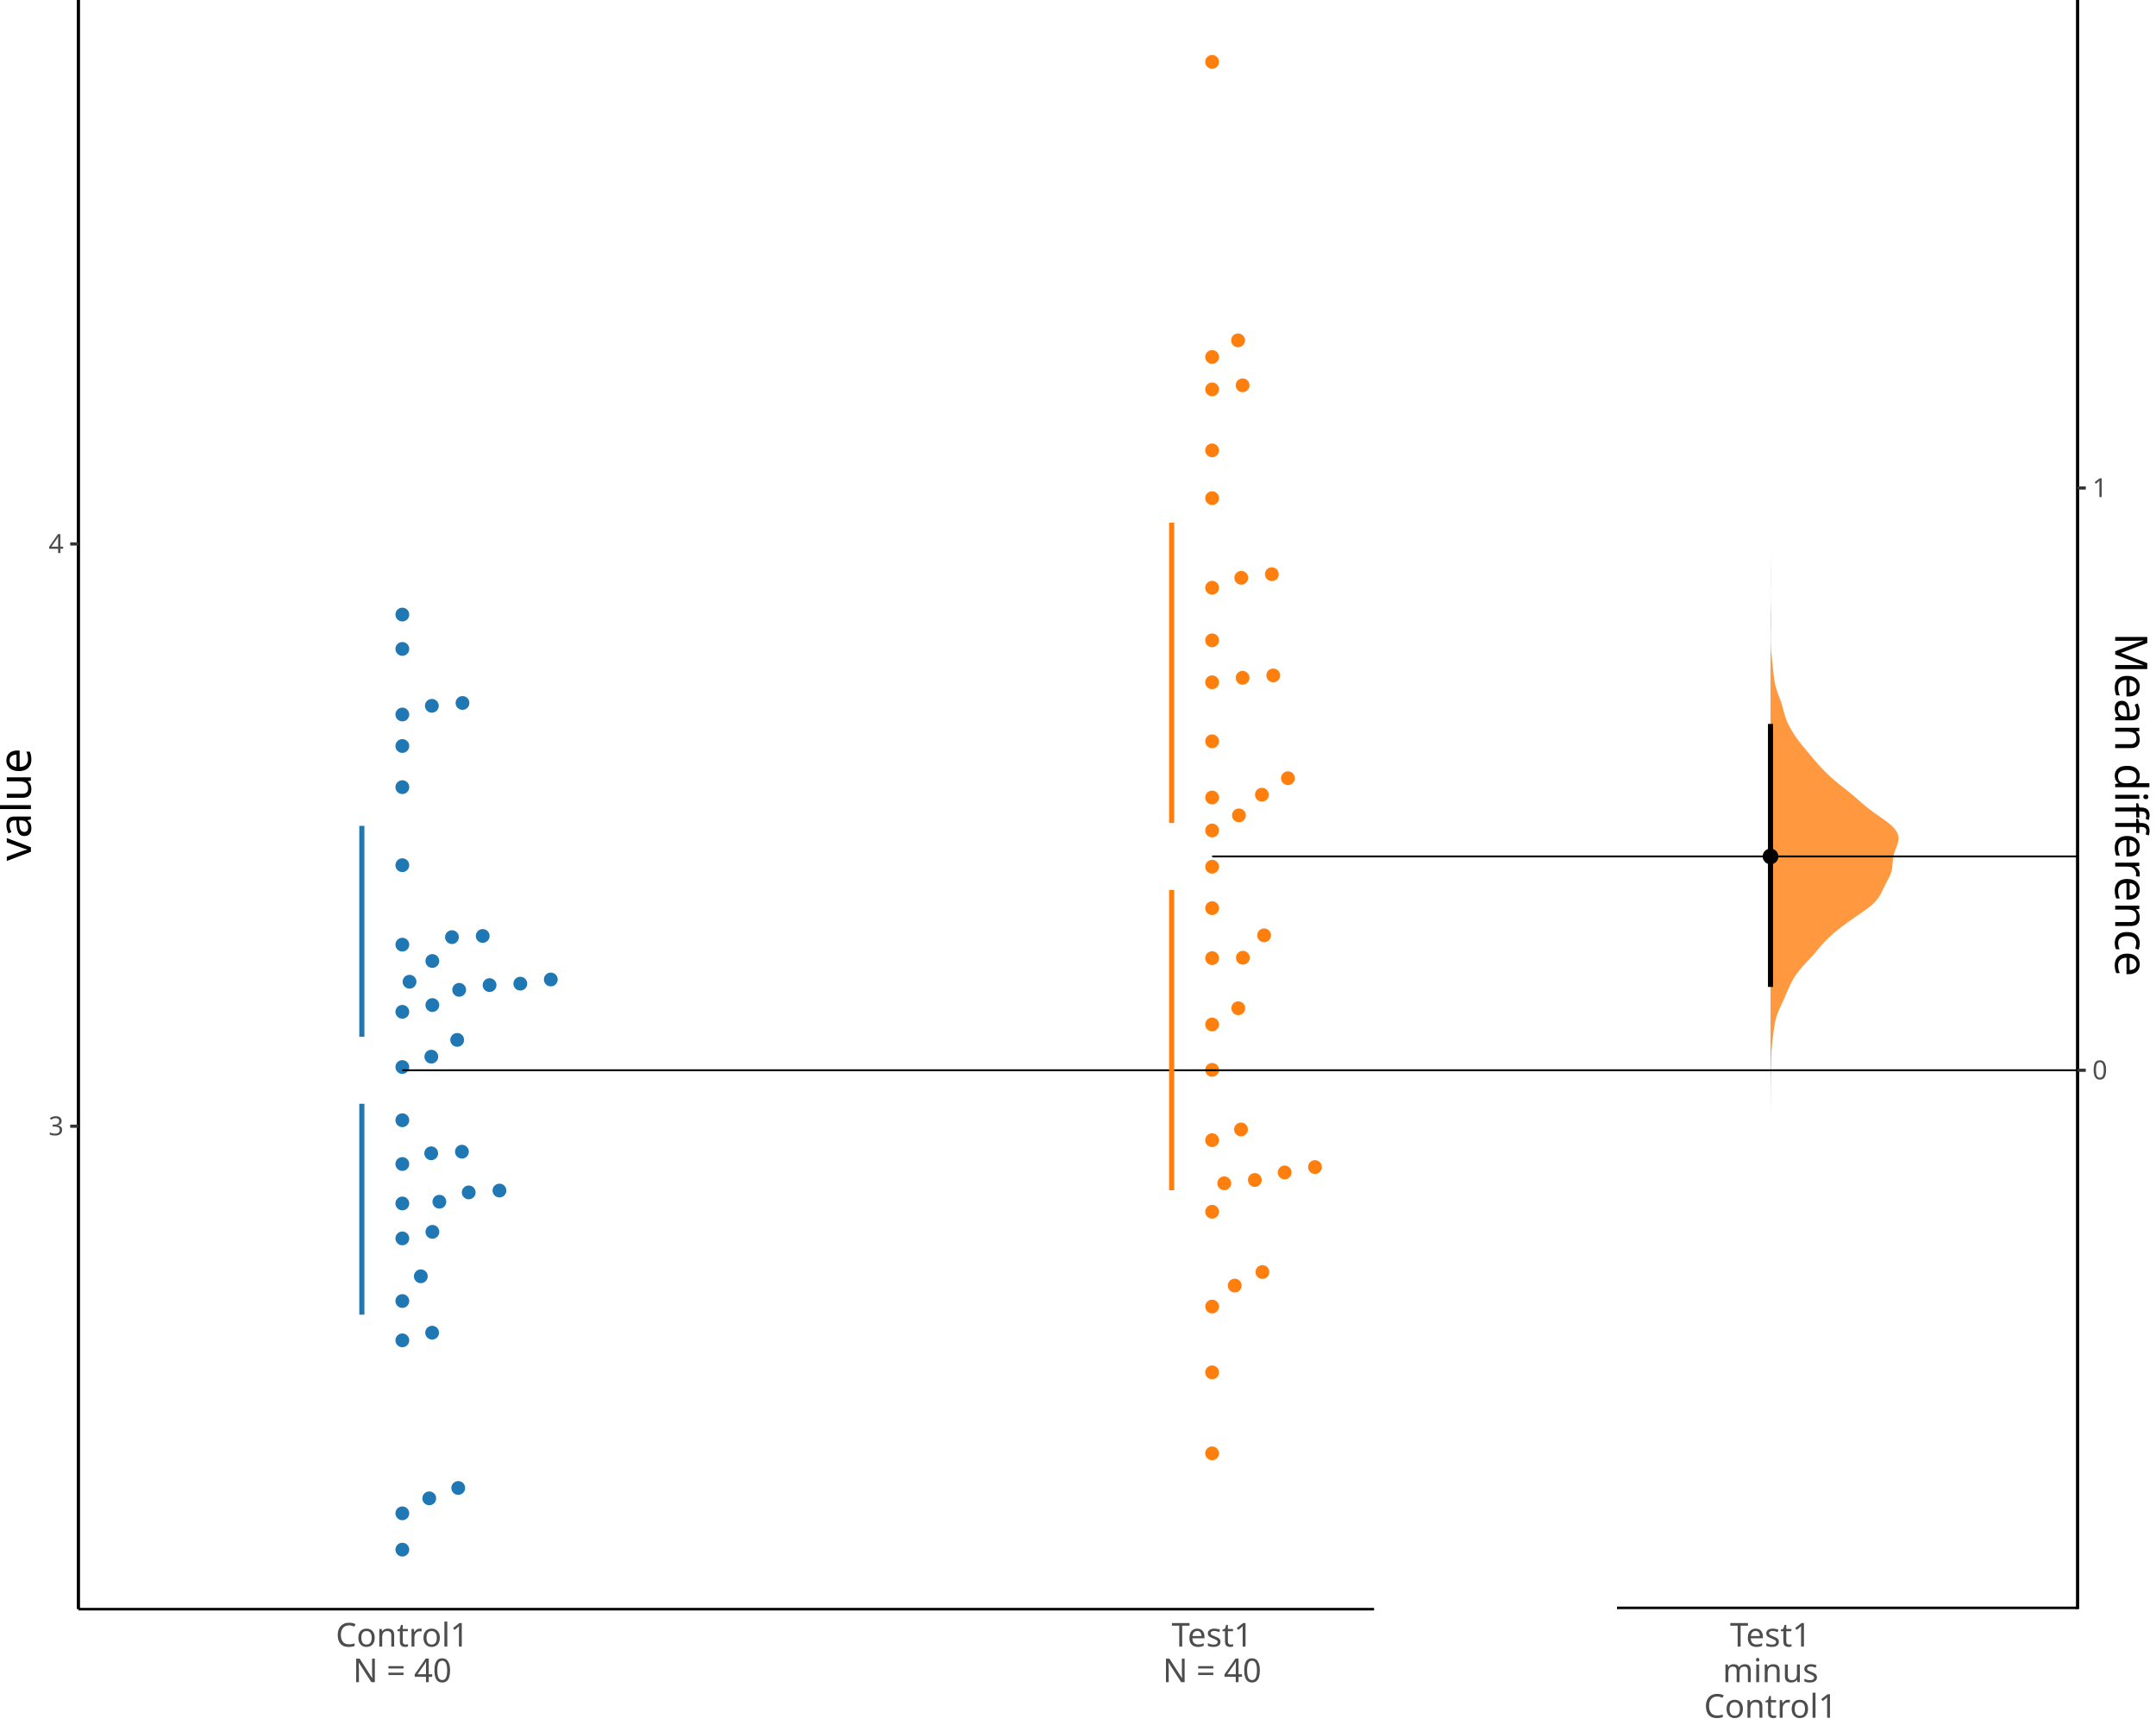
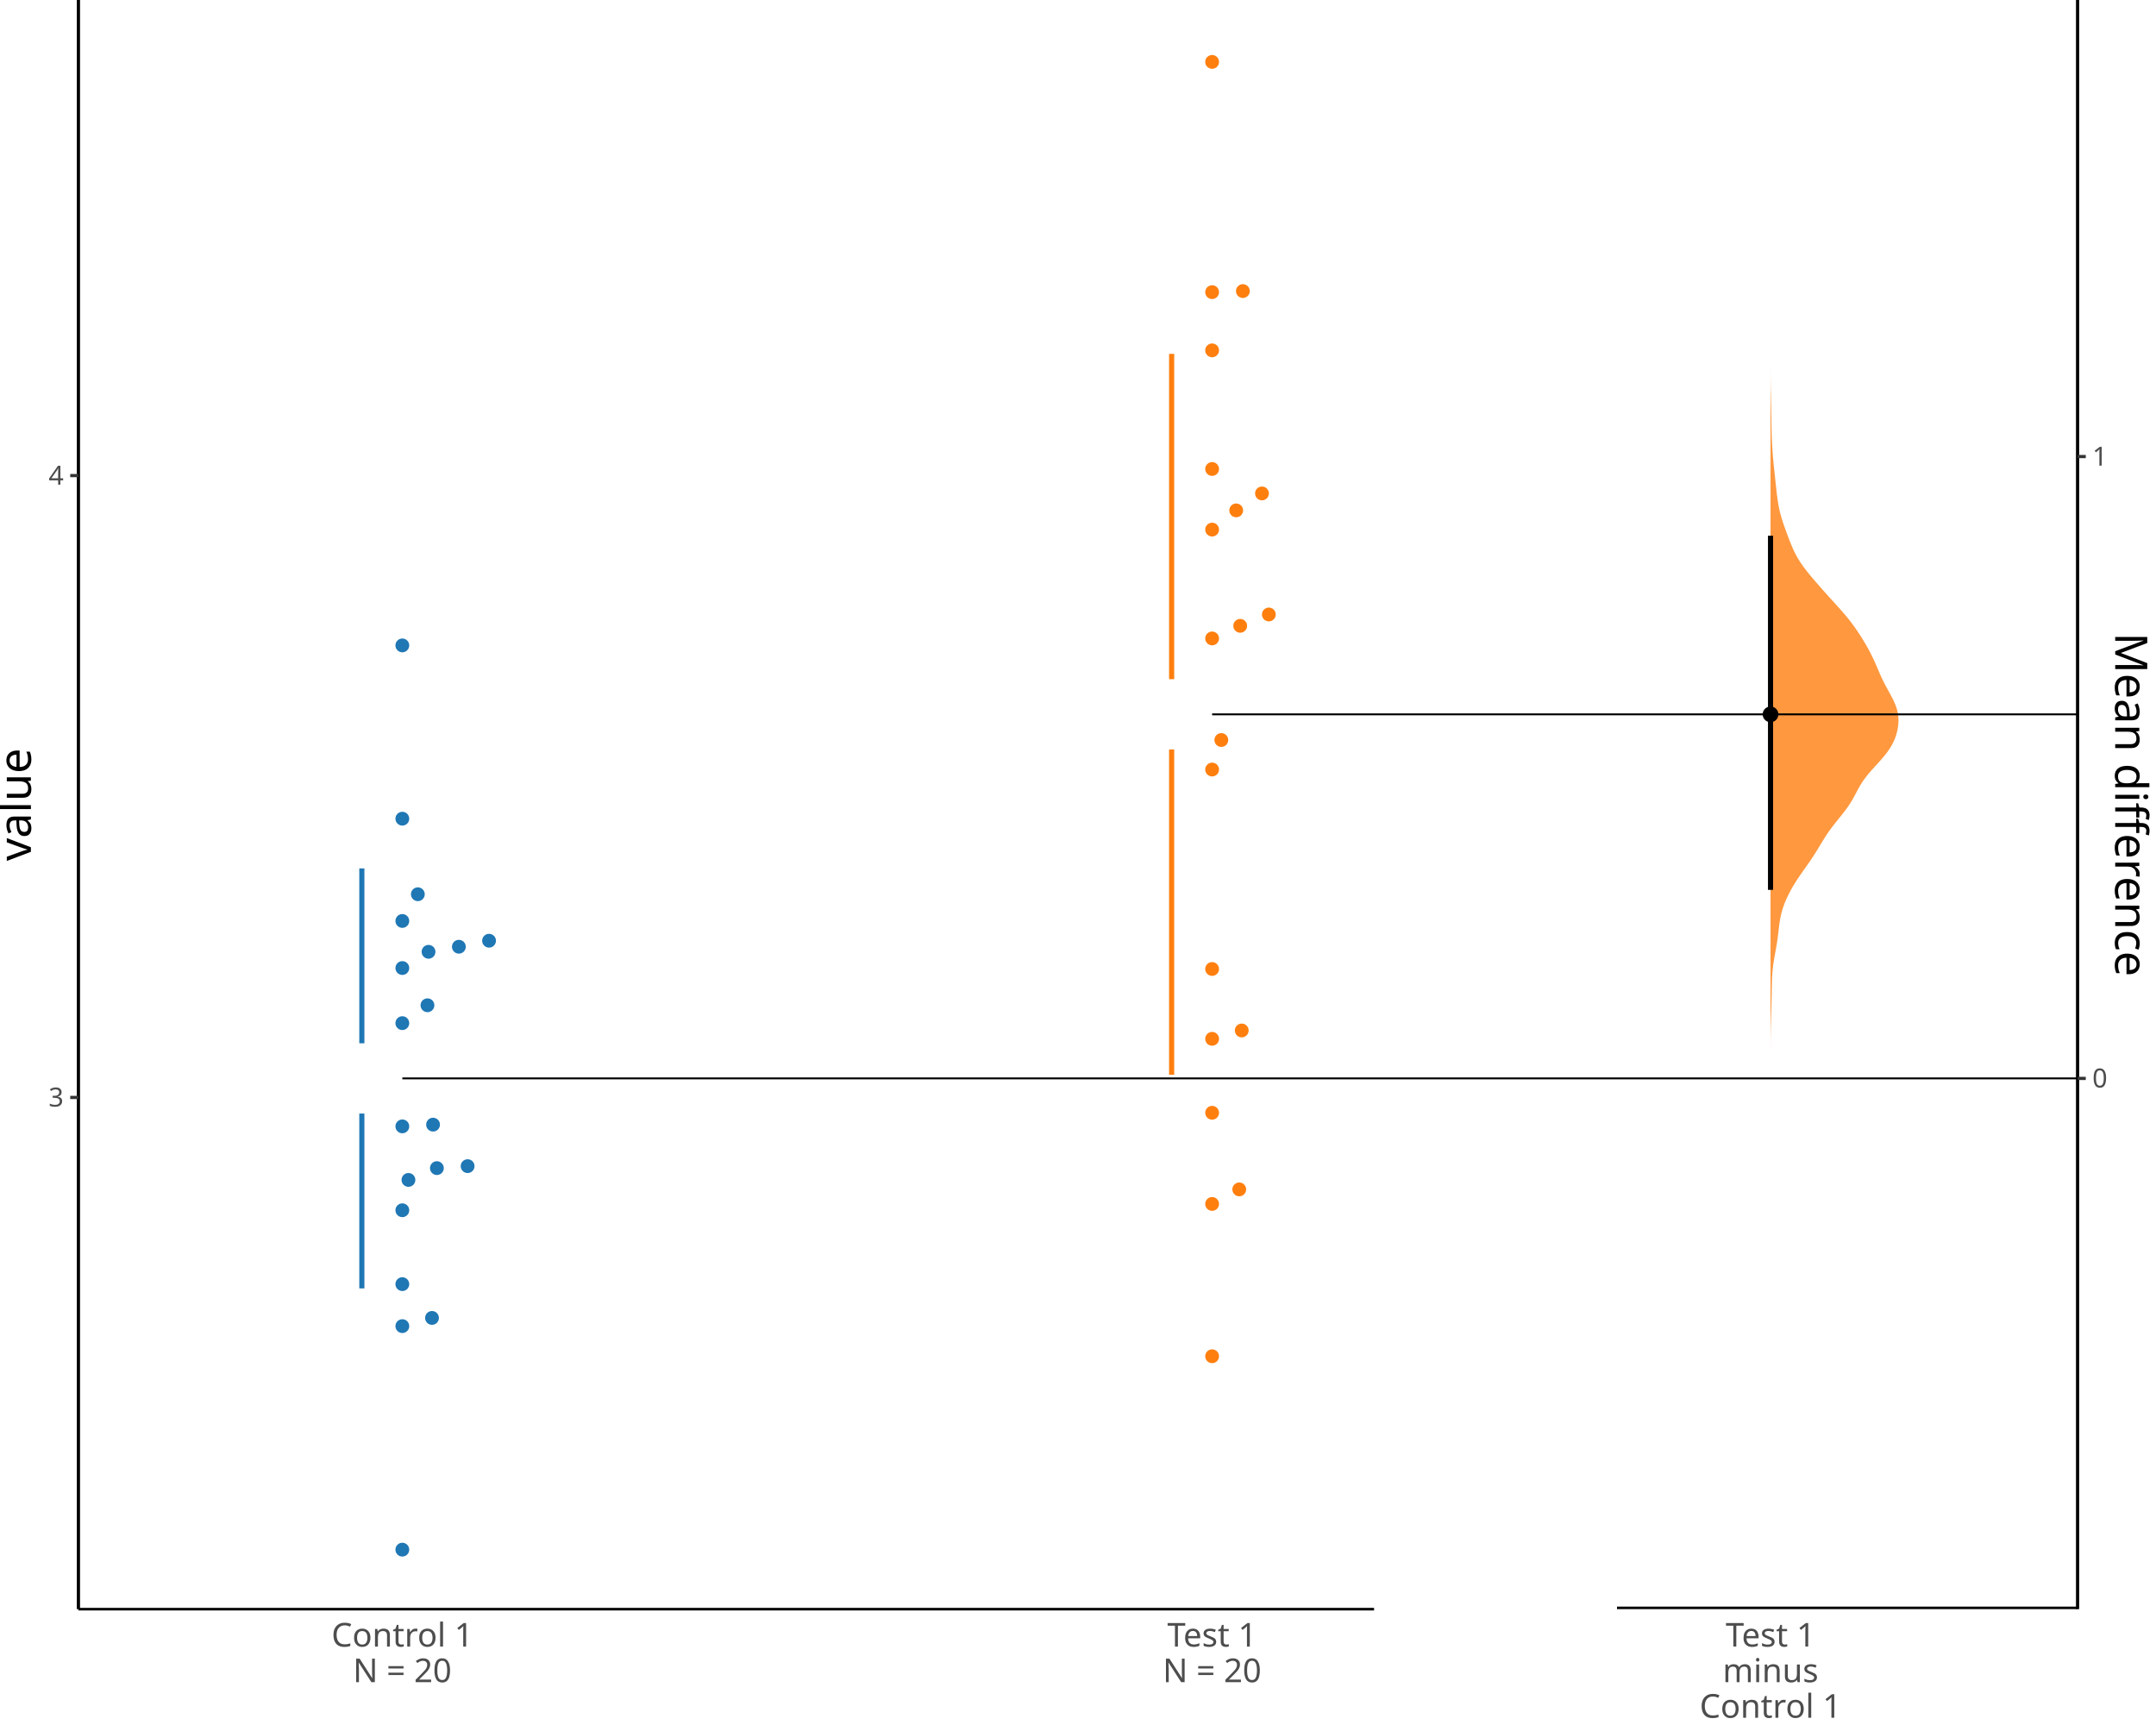
<svg xmlns="http://www.w3.org/2000/svg" class="svglite" data-engine-version="2.0" width="720.00pt" height="576.00pt" viewBox="0 0 720.00 576.00">
  <defs>
    <style type="text/css">
    .svglite line, .svglite polyline, .svglite polygon, .svglite path, .svglite rect, .svglite circle {
      fill: none;
      stroke: #000000;
      stroke-linecap: round;
      stroke-linejoin: round;
      stroke-miterlimit: 10.00;
    }
  </style>
  </defs>
  <rect width="100%" height="100%" style="stroke: none; fill: #FFFFFF;" />
  <defs>
    <clipPath id="cpMC4wMHw3MjAuMDB8MC4wMHw1NzYuMDA=">
      <rect x="0.00" y="0.00" width="720.00" height="576.00" />
    </clipPath>
  </defs>
  <g clip-path="url(#cpMC4wMHw3MjAuMDB8MC4wMHw1NzYuMDA=)">
</g>
  <defs>
    <clipPath id="cpMC4wMHw1NDAuMDB8MC4wMHw1NzYuMDA=">
      <rect x="0.00" y="0.00" width="540.00" height="576.00" />
    </clipPath>
  </defs>
  <g clip-path="url(#cpMC4wMHw1NDAuMDB8MC4wMHw1NzYuMDA=)">
    <rect x="-0" y="0.00" width="540.00" height="576.00" style="stroke-width: 1.07; stroke: #FFFFFF; fill: #FFFFFF;" />
  </g>
  <g clip-path="url(#cpMC4wMHw3MjAuMDB8MC4wMHw1NzYuMDA=)">
    <rect x="26.19" y="-0" width="513.81" height="537.32" style="stroke-width: 1.07; stroke: none; fill: #FFFFFF;" />
-     <circle cx="153.34" cy="330.52" r="1.95" style="stroke-width: 0.71; stroke: #1F77B4; fill: #1F77B4;" />
-     <circle cx="144.38" cy="320.89" r="1.95" style="stroke-width: 0.71; stroke: #1F77B4; fill: #1F77B4;" />
-     <circle cx="154.26" cy="384.56" r="1.95" style="stroke-width: 0.71; stroke: #1F77B4; fill: #1F77B4;" />
-     <circle cx="144.40" cy="411.33" r="1.95" style="stroke-width: 0.71; stroke: #1F77B4; fill: #1F77B4;" />
-     <circle cx="163.49" cy="328.94" r="1.95" style="stroke-width: 0.71; stroke: #1F77B4; fill: #1F77B4;" />
+     <circle cx="143.11" cy="317.82" r="1.95" style="stroke-width: 0.71; stroke: #1F77B4; fill: #1F77B4;" />
+     <circle cx="134.36" cy="307.52" r="1.95" style="stroke-width: 0.71; stroke: #1F77B4; fill: #1F77B4;" />
+     <circle cx="144.62" cy="375.53" r="1.95" style="stroke-width: 0.71; stroke: #1F77B4; fill: #1F77B4;" />
+     <circle cx="134.36" cy="404.12" r="1.95" style="stroke-width: 0.71; stroke: #1F77B4; fill: #1F77B4;" />
+     <circle cx="153.24" cy="316.13" r="1.95" style="stroke-width: 0.71; stroke: #1F77B4; fill: #1F77B4;" />
    <circle cx="134.36" cy="517.45" r="1.95" style="stroke-width: 0.71; stroke: #1F77B4; fill: #1F77B4;" />
-     <circle cx="183.94" cy="327.06" r="1.95" style="stroke-width: 0.71; stroke: #1F77B4; fill: #1F77B4;" />
-     <circle cx="166.79" cy="397.54" r="1.95" style="stroke-width: 0.71; stroke: #1F77B4; fill: #1F77B4;" />
-     <circle cx="156.53" cy="398.16" r="1.95" style="stroke-width: 0.71; stroke: #1F77B4; fill: #1F77B4;" />
-     <circle cx="134.36" cy="447.56" r="1.95" style="stroke-width: 0.71; stroke: #1F77B4; fill: #1F77B4;" />
-     <circle cx="144.00" cy="385.10" r="1.95" style="stroke-width: 0.71; stroke: #1F77B4; fill: #1F77B4;" />
-     <circle cx="154.45" cy="234.73" r="1.95" style="stroke-width: 0.71; stroke: #1F77B4; fill: #1F77B4;" />
-     <circle cx="152.68" cy="347.24" r="1.95" style="stroke-width: 0.71; stroke: #1F77B4; fill: #1F77B4;" />
-     <circle cx="144.39" cy="335.60" r="1.95" style="stroke-width: 0.71; stroke: #1F77B4; fill: #1F77B4;" />
-     <circle cx="134.36" cy="434.43" r="1.95" style="stroke-width: 0.71; stroke: #1F77B4; fill: #1F77B4;" />
-     <circle cx="161.20" cy="312.53" r="1.95" style="stroke-width: 0.71; stroke: #1F77B4; fill: #1F77B4;" />
-     <circle cx="144.31" cy="445.00" r="1.95" style="stroke-width: 0.71; stroke: #1F77B4; fill: #1F77B4;" />
-     <circle cx="134.36" cy="401.85" r="1.95" style="stroke-width: 0.71; stroke: #1F77B4; fill: #1F77B4;" />
-     <circle cx="134.36" cy="288.90" r="1.95" style="stroke-width: 0.71; stroke: #1F77B4; fill: #1F77B4;" />
-     <circle cx="144.04" cy="352.83" r="1.95" style="stroke-width: 0.71; stroke: #1F77B4; fill: #1F77B4;" />
-     <circle cx="134.36" cy="315.43" r="1.95" style="stroke-width: 0.71; stroke: #1F77B4; fill: #1F77B4;" />
-     <circle cx="134.36" cy="262.84" r="1.95" style="stroke-width: 0.71; stroke: #1F77B4; fill: #1F77B4;" />
-     <circle cx="140.53" cy="426.17" r="1.95" style="stroke-width: 0.71; stroke: #1F77B4; fill: #1F77B4;" />
-     <circle cx="153.03" cy="496.85" r="1.95" style="stroke-width: 0.71; stroke: #1F77B4; fill: #1F77B4;" />
-     <circle cx="143.35" cy="500.32" r="1.95" style="stroke-width: 0.71; stroke: #1F77B4; fill: #1F77B4;" />
-     <circle cx="144.22" cy="235.68" r="1.95" style="stroke-width: 0.71; stroke: #1F77B4; fill: #1F77B4;" />
-     <circle cx="134.36" cy="413.52" r="1.95" style="stroke-width: 0.71; stroke: #1F77B4; fill: #1F77B4;" />
-     <circle cx="136.76" cy="327.81" r="1.95" style="stroke-width: 0.71; stroke: #1F77B4; fill: #1F77B4;" />
-     <circle cx="173.76" cy="328.46" r="1.95" style="stroke-width: 0.71; stroke: #1F77B4; fill: #1F77B4;" />
-     <circle cx="134.36" cy="388.68" r="1.95" style="stroke-width: 0.71; stroke: #1F77B4; fill: #1F77B4;" />
-     <circle cx="150.93" cy="312.92" r="1.95" style="stroke-width: 0.71; stroke: #1F77B4; fill: #1F77B4;" />
-     <circle cx="134.36" cy="205.21" r="1.95" style="stroke-width: 0.71; stroke: #1F77B4; fill: #1F77B4;" />
-     <circle cx="134.36" cy="216.69" r="1.95" style="stroke-width: 0.71; stroke: #1F77B4; fill: #1F77B4;" />
-     <circle cx="134.36" cy="249.10" r="1.95" style="stroke-width: 0.71; stroke: #1F77B4; fill: #1F77B4;" />
-     <circle cx="134.36" cy="356.29" r="1.95" style="stroke-width: 0.71; stroke: #1F77B4; fill: #1F77B4;" />
-     <circle cx="134.36" cy="337.86" r="1.95" style="stroke-width: 0.71; stroke: #1F77B4; fill: #1F77B4;" />
-     <circle cx="146.73" cy="401.27" r="1.95" style="stroke-width: 0.71; stroke: #1F77B4; fill: #1F77B4;" />
-     <circle cx="134.36" cy="505.32" r="1.95" style="stroke-width: 0.71; stroke: #1F77B4; fill: #1F77B4;" />
-     <circle cx="134.36" cy="238.58" r="1.95" style="stroke-width: 0.71; stroke: #1F77B4; fill: #1F77B4;" />
-     <circle cx="134.36" cy="374.06" r="1.95" style="stroke-width: 0.71; stroke: #1F77B4; fill: #1F77B4;" />
-     <circle cx="414.97" cy="128.66" r="1.95" style="stroke-width: 0.71; stroke: #FF7F0E; fill: #FF7F0E;" />
-     <circle cx="404.79" cy="150.38" r="1.95" style="stroke-width: 0.71; stroke: #FF7F0E; fill: #FF7F0E;" />
-     <circle cx="404.79" cy="247.53" r="1.95" style="stroke-width: 0.71; stroke: #FF7F0E; fill: #FF7F0E;" />
-     <circle cx="404.79" cy="130.02" r="1.95" style="stroke-width: 0.71; stroke: #FF7F0E; fill: #FF7F0E;" />
-     <circle cx="415.06" cy="319.80" r="1.95" style="stroke-width: 0.71; stroke: #FF7F0E; fill: #FF7F0E;" />
-     <circle cx="429.02" cy="391.50" r="1.95" style="stroke-width: 0.71; stroke: #FF7F0E; fill: #FF7F0E;" />
-     <circle cx="404.79" cy="458.24" r="1.95" style="stroke-width: 0.71; stroke: #FF7F0E; fill: #FF7F0E;" />
-     <circle cx="404.79" cy="166.34" r="1.95" style="stroke-width: 0.71; stroke: #FF7F0E; fill: #FF7F0E;" />
-     <circle cx="404.79" cy="485.29" r="1.95" style="stroke-width: 0.71; stroke: #FF7F0E; fill: #FF7F0E;" />
-     <circle cx="408.84" cy="395.12" r="1.95" style="stroke-width: 0.71; stroke: #FF7F0E; fill: #FF7F0E;" />
-     <circle cx="404.79" cy="119.20" r="1.95" style="stroke-width: 0.71; stroke: #FF7F0E; fill: #FF7F0E;" />
-     <circle cx="414.52" cy="192.94" r="1.95" style="stroke-width: 0.71; stroke: #FF7F0E; fill: #FF7F0E;" />
-     <circle cx="404.79" cy="227.82" r="1.95" style="stroke-width: 0.71; stroke: #FF7F0E; fill: #FF7F0E;" />
-     <circle cx="419.05" cy="394.01" r="1.95" style="stroke-width: 0.71; stroke: #FF7F0E; fill: #FF7F0E;" />
+     <circle cx="163.32" cy="314.12" r="1.95" style="stroke-width: 0.71; stroke: #1F77B4; fill: #1F77B4;" />
+     <circle cx="156.16" cy="389.39" r="1.95" style="stroke-width: 0.71; stroke: #1F77B4; fill: #1F77B4;" />
+     <circle cx="145.90" cy="390.05" r="1.95" style="stroke-width: 0.71; stroke: #1F77B4; fill: #1F77B4;" />
+     <circle cx="134.36" cy="442.81" r="1.95" style="stroke-width: 0.71; stroke: #1F77B4; fill: #1F77B4;" />
+     <circle cx="134.36" cy="376.11" r="1.95" style="stroke-width: 0.71; stroke: #1F77B4; fill: #1F77B4;" />
+     <circle cx="134.36" cy="215.51" r="1.95" style="stroke-width: 0.71; stroke: #1F77B4; fill: #1F77B4;" />
+     <circle cx="142.75" cy="335.67" r="1.95" style="stroke-width: 0.71; stroke: #1F77B4; fill: #1F77B4;" />
+     <circle cx="134.36" cy="323.24" r="1.95" style="stroke-width: 0.71; stroke: #1F77B4; fill: #1F77B4;" />
+     <circle cx="134.36" cy="428.79" r="1.95" style="stroke-width: 0.71; stroke: #1F77B4; fill: #1F77B4;" />
+     <circle cx="139.54" cy="298.60" r="1.95" style="stroke-width: 0.71; stroke: #1F77B4; fill: #1F77B4;" />
+     <circle cx="144.27" cy="440.07" r="1.95" style="stroke-width: 0.71; stroke: #1F77B4; fill: #1F77B4;" />
+     <circle cx="136.40" cy="393.99" r="1.95" style="stroke-width: 0.71; stroke: #1F77B4; fill: #1F77B4;" />
+     <circle cx="134.36" cy="273.37" r="1.95" style="stroke-width: 0.71; stroke: #1F77B4; fill: #1F77B4;" />
+     <circle cx="134.36" cy="341.64" r="1.95" style="stroke-width: 0.71; stroke: #1F77B4; fill: #1F77B4;" />
+     <circle cx="407.86" cy="247.10" r="1.95" style="stroke-width: 0.71; stroke: #FF7F0E; fill: #FF7F0E;" />
+     <circle cx="404.79" cy="402.01" r="1.95" style="stroke-width: 0.71; stroke: #FF7F0E; fill: #FF7F0E;" />
+     <circle cx="423.73" cy="205.18" r="1.95" style="stroke-width: 0.71; stroke: #FF7F0E; fill: #FF7F0E;" />
+     <circle cx="404.79" cy="97.55" r="1.95" style="stroke-width: 0.71; stroke: #FF7F0E; fill: #FF7F0E;" />
+     <circle cx="404.79" cy="323.56" r="1.95" style="stroke-width: 0.71; stroke: #FF7F0E; fill: #FF7F0E;" />
+     <circle cx="404.79" cy="452.87" r="1.95" style="stroke-width: 0.71; stroke: #FF7F0E; fill: #FF7F0E;" />
+     <circle cx="412.83" cy="170.42" r="1.95" style="stroke-width: 0.71; stroke: #FF7F0E; fill: #FF7F0E;" />
+     <circle cx="415.06" cy="97.19" r="1.95" style="stroke-width: 0.71; stroke: #FF7F0E; fill: #FF7F0E;" />
+     <circle cx="414.17" cy="208.97" r="1.95" style="stroke-width: 0.71; stroke: #FF7F0E; fill: #FF7F0E;" />
+     <circle cx="413.85" cy="397.15" r="1.95" style="stroke-width: 0.71; stroke: #FF7F0E; fill: #FF7F0E;" />
+     <circle cx="404.79" cy="256.96" r="1.95" style="stroke-width: 0.71; stroke: #FF7F0E; fill: #FF7F0E;" />
+     <circle cx="414.68" cy="344.09" r="1.95" style="stroke-width: 0.71; stroke: #FF7F0E; fill: #FF7F0E;" />
+     <circle cx="404.79" cy="371.57" r="1.95" style="stroke-width: 0.71; stroke: #FF7F0E; fill: #FF7F0E;" />
    <circle cx="404.79" cy="20.67" r="1.95" style="stroke-width: 0.71; stroke: #FF7F0E; fill: #FF7F0E;" />
-     <circle cx="404.79" cy="380.72" r="1.95" style="stroke-width: 0.71; stroke: #FF7F0E; fill: #FF7F0E;" />
-     <circle cx="414.43" cy="377.14" r="1.95" style="stroke-width: 0.71; stroke: #FF7F0E; fill: #FF7F0E;" />
-     <circle cx="404.79" cy="213.82" r="1.95" style="stroke-width: 0.71; stroke: #FF7F0E; fill: #FF7F0E;" />
-     <circle cx="404.79" cy="266.29" r="1.95" style="stroke-width: 0.71; stroke: #FF7F0E; fill: #FF7F0E;" />
-     <circle cx="404.79" cy="319.93" r="1.95" style="stroke-width: 0.71; stroke: #FF7F0E; fill: #FF7F0E;" />
-     <circle cx="439.14" cy="389.70" r="1.95" style="stroke-width: 0.71; stroke: #FF7F0E; fill: #FF7F0E;" />
-     <circle cx="404.79" cy="404.62" r="1.95" style="stroke-width: 0.71; stroke: #FF7F0E; fill: #FF7F0E;" />
-     <circle cx="413.53" cy="336.66" r="1.95" style="stroke-width: 0.71; stroke: #FF7F0E; fill: #FF7F0E;" />
-     <circle cx="421.58" cy="424.75" r="1.95" style="stroke-width: 0.71; stroke: #FF7F0E; fill: #FF7F0E;" />
-     <circle cx="404.79" cy="277.31" r="1.95" style="stroke-width: 0.71; stroke: #FF7F0E; fill: #FF7F0E;" />
-     <circle cx="414.96" cy="226.33" r="1.95" style="stroke-width: 0.71; stroke: #FF7F0E; fill: #FF7F0E;" />
-     <circle cx="412.34" cy="429.27" r="1.95" style="stroke-width: 0.71; stroke: #FF7F0E; fill: #FF7F0E;" />
-     <circle cx="404.79" cy="196.25" r="1.95" style="stroke-width: 0.71; stroke: #FF7F0E; fill: #FF7F0E;" />
-     <circle cx="424.73" cy="191.74" r="1.95" style="stroke-width: 0.71; stroke: #FF7F0E; fill: #FF7F0E;" />
-     <circle cx="421.41" cy="265.36" r="1.95" style="stroke-width: 0.71; stroke: #FF7F0E; fill: #FF7F0E;" />
-     <circle cx="404.79" cy="436.27" r="1.95" style="stroke-width: 0.71; stroke: #FF7F0E; fill: #FF7F0E;" />
-     <circle cx="425.20" cy="225.53" r="1.95" style="stroke-width: 0.71; stroke: #FF7F0E; fill: #FF7F0E;" />
-     <circle cx="430.11" cy="259.86" r="1.95" style="stroke-width: 0.71; stroke: #FF7F0E; fill: #FF7F0E;" />
-     <circle cx="404.79" cy="357.25" r="1.95" style="stroke-width: 0.71; stroke: #FF7F0E; fill: #FF7F0E;" />
-     <circle cx="404.79" cy="289.41" r="1.95" style="stroke-width: 0.71; stroke: #FF7F0E; fill: #FF7F0E;" />
-     <circle cx="404.79" cy="303.24" r="1.95" style="stroke-width: 0.71; stroke: #FF7F0E; fill: #FF7F0E;" />
-     <circle cx="413.45" cy="113.65" r="1.95" style="stroke-width: 0.71; stroke: #FF7F0E; fill: #FF7F0E;" />
-     <circle cx="422.15" cy="312.32" r="1.95" style="stroke-width: 0.71; stroke: #FF7F0E; fill: #FF7F0E;" />
-     <circle cx="413.75" cy="272.26" r="1.95" style="stroke-width: 0.71; stroke: #FF7F0E; fill: #FF7F0E;" />
-     <circle cx="404.79" cy="342.09" r="1.95" style="stroke-width: 0.71; stroke: #FF7F0E; fill: #FF7F0E;" />
-     <line x1="134.36" y1="357.38" x2="540.00" y2="357.38" style="stroke-width: 0.64; stroke-linecap: butt;" />
-     <line x1="404.79" y1="285.98" x2="540.00" y2="285.98" style="stroke-width: 0.64; stroke-linecap: butt;" />
-     <line x1="120.84" y1="369.42" x2="120.84" y2="438.14" style="stroke-width: 1.71; stroke: #1F77B4; stroke-linecap: square;" />
-     <line x1="391.27" y1="298.02" x2="391.27" y2="396.58" style="stroke-width: 1.71; stroke: #FF7F0E; stroke-linecap: square;" />
-     <line x1="120.84" y1="345.34" x2="120.84" y2="276.62" style="stroke-width: 1.71; stroke: #1F77B4; stroke-linecap: square;" />
-     <line x1="391.27" y1="273.94" x2="391.27" y2="175.39" style="stroke-width: 1.71; stroke: #FF7F0E; stroke-linecap: square;" />
+     <circle cx="404.79" cy="116.99" r="1.95" style="stroke-width: 0.71; stroke: #FF7F0E; fill: #FF7F0E;" />
+     <circle cx="421.44" cy="164.76" r="1.95" style="stroke-width: 0.71; stroke: #FF7F0E; fill: #FF7F0E;" />
+     <circle cx="404.79" cy="176.84" r="1.95" style="stroke-width: 0.71; stroke: #FF7F0E; fill: #FF7F0E;" />
+     <circle cx="404.79" cy="346.88" r="1.95" style="stroke-width: 0.71; stroke: #FF7F0E; fill: #FF7F0E;" />
+     <circle cx="404.79" cy="213.18" r="1.95" style="stroke-width: 0.71; stroke: #FF7F0E; fill: #FF7F0E;" />
+     <circle cx="404.79" cy="156.60" r="1.95" style="stroke-width: 0.71; stroke: #FF7F0E; fill: #FF7F0E;" />
+     <line x1="134.36" y1="360.09" x2="540.00" y2="360.09" style="stroke-width: 0.64; stroke-linecap: butt;" />
+     <line x1="404.79" y1="238.53" x2="540.00" y2="238.53" style="stroke-width: 0.64; stroke-linecap: butt;" />
+     <line x1="120.84" y1="372.68" x2="120.84" y2="429.36" style="stroke-width: 1.71; stroke: #1F77B4; stroke-linecap: square;" />
+     <line x1="391.27" y1="251.11" x2="391.27" y2="358.04" style="stroke-width: 1.71; stroke: #FF7F0E; stroke-linecap: square;" />
+     <line x1="120.84" y1="347.51" x2="120.84" y2="290.83" style="stroke-width: 1.71; stroke: #1F77B4; stroke-linecap: square;" />
+     <line x1="391.27" y1="225.94" x2="391.27" y2="119.02" style="stroke-width: 1.71; stroke: #FF7F0E; stroke-linecap: square;" />
    <line x1="26.19" y1="537.32" x2="458.87" y2="537.32" style="stroke-width: 0.85; stroke-linecap: butt;" />
    <polyline points="26.19,537.32 26.19,0.00 " style="stroke-width: 1.07; stroke-linecap: butt;" />
-     <text x="21.26" y="379.09" text-anchor="end" style="font-size: 8.80px; fill: #4D4D4D; font-family: sans;" textLength="4.89px" lengthAdjust="spacingAndGlyphs">3</text>
-     <text x="21.26" y="184.66" text-anchor="end" style="font-size: 8.80px; fill: #4D4D4D; font-family: sans;" textLength="4.89px" lengthAdjust="spacingAndGlyphs">4</text>
-     <polyline points="23.45,376.06 26.19,376.06 " style="stroke-width: 1.07; stroke: #333333; stroke-linecap: butt;" />
-     <polyline points="23.45,181.63 26.19,181.63 " style="stroke-width: 1.07; stroke: #333333; stroke-linecap: butt;" />
-     <text x="134.36" y="549.82" text-anchor="middle" style="font-size: 11.00px; fill: #4D4D4D; font-family: sans;" textLength="41.58px" lengthAdjust="spacingAndGlyphs">Control1</text>
-     <text x="134.36" y="561.70" text-anchor="middle" style="font-size: 11.00px; fill: #4D4D4D; font-family: sans;" textLength="32.72px" lengthAdjust="spacingAndGlyphs">N = 40</text>
-     <text x="404.79" y="549.82" text-anchor="middle" style="font-size: 11.00px; fill: #4D4D4D; font-family: sans;" textLength="27.52px" lengthAdjust="spacingAndGlyphs">Test1</text>
-     <text x="404.79" y="561.70" text-anchor="middle" style="font-size: 11.00px; fill: #4D4D4D; font-family: sans;" textLength="32.72px" lengthAdjust="spacingAndGlyphs">N = 40</text>
+     <text x="21.26" y="369.48" text-anchor="end" style="font-size: 8.80px; fill: #4D4D4D; font-family: sans;" textLength="4.89px" lengthAdjust="spacingAndGlyphs">3</text>
+     <text x="21.26" y="161.83" text-anchor="end" style="font-size: 8.80px; fill: #4D4D4D; font-family: sans;" textLength="4.89px" lengthAdjust="spacingAndGlyphs">4</text>
+     <polyline points="23.45,366.45 26.19,366.45 " style="stroke-width: 1.07; stroke: #333333; stroke-linecap: butt;" />
+     <polyline points="23.45,158.80 26.19,158.80 " style="stroke-width: 1.07; stroke: #333333; stroke-linecap: butt;" />
+     <text x="134.36" y="549.82" text-anchor="middle" style="font-size: 11.00px; fill: #4D4D4D; font-family: sans;" textLength="44.64px" lengthAdjust="spacingAndGlyphs">Control 1</text>
+     <text x="134.36" y="561.70" text-anchor="middle" style="font-size: 11.00px; fill: #4D4D4D; font-family: sans;" textLength="32.72px" lengthAdjust="spacingAndGlyphs">N = 20</text>
+     <text x="404.79" y="549.82" text-anchor="middle" style="font-size: 11.00px; fill: #4D4D4D; font-family: sans;" textLength="30.57px" lengthAdjust="spacingAndGlyphs">Test 1</text>
+     <text x="404.79" y="561.70" text-anchor="middle" style="font-size: 11.00px; fill: #4D4D4D; font-family: sans;" textLength="32.72px" lengthAdjust="spacingAndGlyphs">N = 20</text>
    <text transform="translate(10.32,268.66) rotate(-90)" text-anchor="middle" style="font-size: 15.00px; font-family: sans;" textLength="35.87px" lengthAdjust="spacingAndGlyphs">value</text>
  </g>
  <defs>
    <clipPath id="cpNTQwLjAwfDcyMC4wMHwwLjAwfDU3Ni4wMA==">
      <rect x="540.00" y="0.00" width="180.00" height="576.00" />
    </clipPath>
  </defs>
  <g clip-path="url(#cpNTQwLjAwfDcyMC4wMHwwLjAwfDU3Ni4wMA==)">
    <rect x="540.00" y="0.00" width="180.00" height="576.00" style="stroke-width: 1.07; stroke: #FFFFFF; fill: #FFFFFF;" />
  </g>
  <g clip-path="url(#cpMC4wMHw3MjAuMDB8MC4wMHw1NzYuMDA=)">
</g>
  <defs>
    <clipPath id="cpNTQwLjAwfDY5My44MXwwLjAwfDUzNy4zMg==">
      <rect x="540.00" y="0.00" width="153.81" height="537.32" />
    </clipPath>
  </defs>
  <g clip-path="url(#cpNTQwLjAwfDY5My44MXwwLjAwfDUzNy4zMg==)">
    <rect x="540.00" y="-0" width="153.81" height="537.32" style="stroke-width: 1.07; stroke: none; fill: #FFFFFF;" />
-     <polygon points="591.27,374.99 591.27,374.61 591.27,374.23 591.27,373.86 591.27,373.48 591.27,373.10 591.27,372.72 591.27,372.34 591.28,371.97 591.28,371.59 591.28,371.21 591.28,370.83 591.28,370.45 591.28,370.08 591.29,369.70 591.29,369.32 591.29,368.94 591.30,368.56 591.30,368.18 591.30,367.81 591.31,367.43 591.31,367.05 591.31,366.67 591.32,366.29 591.32,365.92 591.33,365.54 591.33,365.16 591.33,364.78 591.33,364.40 591.34,364.03 591.34,363.65 591.34,363.27 591.34,362.89 591.35,362.51 591.35,362.14 591.35,361.76 591.36,361.38 591.36,361.00 591.36,360.62 591.37,360.24 591.37,359.87 591.38,359.49 591.38,359.11 591.39,358.73 591.39,358.35 591.40,357.98 591.41,357.60 591.41,357.22 591.42,356.84 591.42,356.46 591.43,356.09 591.44,355.71 591.44,355.33 591.45,354.95 591.46,354.57 591.47,354.20 591.48,353.82 591.49,353.44 591.50,353.06 591.52,352.68 591.53,352.31 591.55,351.93 591.57,351.55 591.59,351.17 591.61,350.79 591.64,350.41 591.67,350.04 591.70,349.66 591.73,349.28 591.76,348.90 591.80,348.52 591.84,348.15 591.88,347.77 591.92,347.39 591.96,347.01 592.01,346.63 592.05,346.26 592.10,345.88 592.15,345.50 592.20,345.12 592.25,344.74 592.30,344.37 592.35,343.99 592.40,343.61 592.46,343.23 592.51,342.85 592.58,342.48 592.64,342.10 592.71,341.72 592.78,341.34 592.86,340.96 592.95,340.58 593.04,340.21 593.15,339.83 593.26,339.45 593.38,339.07 593.51,338.69 593.65,338.32 593.80,337.94 593.95,337.56 594.11,337.18 594.28,336.80 594.45,336.43 594.63,336.05 594.80,335.67 594.98,335.29 595.15,334.91 595.33,334.54 595.50,334.16 595.67,333.78 595.84,333.40 596.01,333.02 596.17,332.64 596.33,332.27 596.49,331.89 596.65,331.51 596.82,331.13 596.98,330.75 597.14,330.38 597.31,330.00 597.48,329.62 597.65,329.24 597.83,328.86 598.01,328.49 598.20,328.11 598.40,327.73 598.61,327.35 598.83,326.97 599.05,326.60 599.29,326.22 599.53,325.84 599.79,325.46 600.06,325.08 600.34,324.71 600.64,324.33 600.94,323.95 601.25,323.57 601.58,323.19 601.91,322.81 602.24,322.44 602.59,322.06 602.94,321.68 603.29,321.30 603.64,320.92 603.99,320.55 604.34,320.17 604.68,319.79 605.02,319.41 605.36,319.03 605.70,318.66 606.03,318.28 606.35,317.90 606.68,317.52 607.00,317.14 607.32,316.77 607.64,316.39 607.97,316.01 608.30,315.63 608.63,315.25 608.98,314.88 609.33,314.50 609.69,314.12 610.06,313.74 610.44,313.36 610.83,312.98 611.24,312.61 611.66,312.23 612.08,311.85 612.52,311.47 612.97,311.09 613.43,310.72 613.91,310.34 614.39,309.96 614.87,309.58 615.37,309.20 615.88,308.83 616.39,308.45 616.91,308.07 617.44,307.69 617.97,307.31 618.51,306.94 619.06,306.56 619.61,306.18 620.16,305.80 620.71,305.42 621.26,305.04 621.81,304.67 622.35,304.29 622.87,303.91 623.39,303.53 623.89,303.15 624.36,302.78 624.82,302.40 625.25,302.02 625.66,301.64 626.04,301.26 626.39,300.89 626.71,300.51 627.01,300.13 627.29,299.75 627.54,299.37 627.78,299.00 627.99,298.62 628.19,298.24 628.39,297.86 628.57,297.48 628.76,297.11 628.94,296.73 629.12,296.35 629.30,295.97 629.49,295.59 629.69,295.21 629.89,294.84 630.09,294.46 630.29,294.08 630.49,293.70 630.69,293.32 630.88,292.95 631.05,292.57 631.22,292.19 631.37,291.81 631.51,291.43 631.63,291.06 631.73,290.68 631.81,290.30 631.88,289.92 631.93,289.54 631.97,289.17 632.00,288.79 632.03,288.41 632.05,288.03 632.08,287.65 632.11,287.28 632.15,286.90 632.20,286.52 632.27,286.14 632.35,285.76 632.44,285.38 632.55,285.01 632.66,284.63 632.79,284.25 632.93,283.87 633.07,283.49 633.22,283.12 633.36,282.74 633.50,282.36 633.63,281.98 633.74,281.60 633.84,281.23 633.92,280.85 633.97,280.47 634.00,280.09 633.99,279.71 633.95,279.34 633.88,278.96 633.77,278.58 633.63,278.20 633.44,277.82 633.21,277.44 632.95,277.07 632.65,276.69 632.31,276.31 631.94,275.93 631.54,275.55 631.11,275.18 630.64,274.80 630.16,274.42 629.66,274.04 629.14,273.66 628.60,273.29 628.06,272.91 627.52,272.53 626.98,272.15 626.44,271.77 625.90,271.40 625.38,271.02 624.87,270.64 624.37,270.26 623.88,269.88 623.40,269.51 622.94,269.13 622.49,268.75 622.05,268.37 621.61,267.99 621.18,267.61 620.75,267.24 620.32,266.86 619.88,266.48 619.44,266.10 619.00,265.72 618.54,265.35 618.09,264.97 617.62,264.59 617.15,264.21 616.68,263.83 616.20,263.46 615.73,263.08 615.25,262.70 614.78,262.32 614.31,261.94 613.84,261.57 613.38,261.19 612.93,260.81 612.49,260.43 612.05,260.05 611.63,259.68 611.21,259.30 610.80,258.92 610.39,258.54 610.00,258.16 609.61,257.78 609.24,257.41 608.87,257.03 608.50,256.65 608.15,256.27 607.80,255.89 607.45,255.52 607.11,255.14 606.78,254.76 606.45,254.38 606.13,254.00 605.80,253.63 605.48,253.25 605.16,252.87 604.85,252.49 604.53,252.11 604.21,251.74 603.90,251.36 603.58,250.98 603.26,250.60 602.95,250.22 602.64,249.84 602.32,249.47 602.01,249.09 601.71,248.71 601.41,248.33 601.11,247.95 600.82,247.58 600.54,247.20 600.26,246.82 599.98,246.44 599.72,246.06 599.46,245.69 599.20,245.31 598.96,244.93 598.72,244.55 598.49,244.17 598.26,243.80 598.04,243.42 597.83,243.04 597.62,242.66 597.43,242.28 597.24,241.91 597.06,241.53 596.89,241.15 596.73,240.77 596.58,240.39 596.43,240.01 596.30,239.64 596.18,239.26 596.06,238.88 595.95,238.50 595.85,238.12 595.74,237.75 595.64,237.37 595.55,236.99 595.45,236.61 595.34,236.23 595.24,235.86 595.12,235.48 595.01,235.10 594.89,234.72 594.76,234.34 594.62,233.97 594.49,233.59 594.35,233.21 594.20,232.83 594.06,232.45 593.91,232.08 593.77,231.70 593.63,231.32 593.50,230.94 593.37,230.56 593.25,230.18 593.14,229.81 593.03,229.43 592.93,229.05 592.84,228.67 592.76,228.29 592.69,227.92 592.62,227.54 592.56,227.16 592.50,226.78 592.45,226.40 592.40,226.03 592.36,225.65 592.32,225.27 592.28,224.89 592.23,224.51 592.19,224.14 592.15,223.76 592.11,223.38 592.07,223.00 592.03,222.62 591.98,222.24 591.94,221.87 591.90,221.49 591.85,221.11 591.81,220.73 591.77,220.35 591.73,219.98 591.68,219.60 591.65,219.22 591.61,218.84 591.57,218.46 591.54,218.09 591.51,217.71 591.48,217.33 591.46,216.95 591.43,216.57 591.41,216.20 591.40,215.82 591.38,215.44 591.37,215.06 591.36,214.68 591.36,214.31 591.35,213.93 591.35,213.55 591.35,213.17 591.35,212.79 591.35,212.41 591.36,212.04 591.36,211.66 591.37,211.28 591.37,210.90 591.38,210.52 591.39,210.15 591.39,209.77 591.40,209.39 591.40,209.01 591.41,208.63 591.41,208.26 591.41,207.88 591.41,207.50 591.41,207.12 591.41,206.74 591.41,206.37 591.40,205.99 591.40,205.61 591.39,205.23 591.39,204.85 591.38,204.48 591.37,204.10 591.36,203.72 591.36,203.34 591.35,202.96 591.34,202.58 591.33,202.21 591.32,201.83 591.32,201.45 591.31,201.07 591.31,200.69 591.30,200.32 591.30,199.94 591.30,199.56 591.29,199.18 591.29,198.80 591.29,198.43 591.29,198.05 591.29,197.67 591.30,197.29 591.30,196.91 591.30,196.54 591.30,196.16 591.31,195.78 591.31,195.40 591.31,195.02 591.31,194.64 591.32,194.27 591.32,193.89 591.32,193.51 591.32,193.13 591.32,192.75 591.32,192.38 591.32,192.00 591.32,191.62 591.32,191.24 591.32,190.86 591.32,190.49 591.31,190.11 591.31,189.73 591.31,189.35 591.30,188.97 591.30,188.60 591.30,188.22 591.29,187.84 591.29,187.46 591.29,187.08 591.28,186.71 591.28,186.33 591.28,185.95 591.28,185.57 591.28,185.19 591.28,184.81 591.27,184.44 591.27,184.06 591.27,183.68 591.27,183.30 591.27,182.92 591.27,182.55 591.27,182.17 591.27,181.79 " style="stroke-width: 0.75; stroke: none; fill: #FF7F0E; fill-opacity: 0.80;" />
-     <line x1="591.27" y1="328.69" x2="591.27" y2="242.58" style="stroke-width: 1.71; stroke-linecap: square;" />
-     <circle cx="591.27" cy="285.98" r="2.25" style="stroke-width: 0.75; fill: #000000;" />
-     <line x1="334.92" y1="357.38" x2="334.92" y2="357.38" style="stroke-width: 1.71; stroke-linecap: square;" />
-     <circle cx="334.92" cy="357.38" r="2.25" style="stroke-width: 0.75; fill: #000000;" />
-     <line x1="540.00" y1="285.98" x2="693.81" y2="285.98" style="stroke-width: 0.64; stroke-linecap: butt;" />
-     <line x1="540.00" y1="357.38" x2="693.81" y2="357.38" style="stroke-width: 0.64; stroke-linecap: butt;" />
+     <polygon points="591.27,352.95 591.27,352.50 591.27,352.04 591.27,351.59 591.27,351.13 591.27,350.68 591.28,350.22 591.28,349.77 591.28,349.31 591.28,348.86 591.28,348.40 591.29,347.94 591.29,347.49 591.29,347.03 591.30,346.58 591.30,346.12 591.31,345.67 591.32,345.21 591.32,344.76 591.33,344.30 591.34,343.85 591.35,343.39 591.36,342.93 591.37,342.48 591.38,342.02 591.40,341.57 591.41,341.11 591.42,340.66 591.44,340.20 591.45,339.75 591.46,339.29 591.48,338.83 591.49,338.38 591.51,337.92 591.52,337.47 591.54,337.01 591.55,336.56 591.56,336.10 591.58,335.65 591.59,335.19 591.60,334.74 591.61,334.28 591.62,333.82 591.63,333.37 591.64,332.91 591.65,332.46 591.66,332.00 591.67,331.55 591.68,331.09 591.68,330.64 591.69,330.18 591.70,329.73 591.71,329.27 591.72,328.81 591.73,328.36 591.74,327.90 591.75,327.45 591.77,326.99 591.79,326.54 591.81,326.08 591.84,325.63 591.87,325.17 591.90,324.71 591.94,324.26 591.98,323.80 592.03,323.35 592.08,322.89 592.14,322.44 592.20,321.98 592.26,321.53 592.33,321.07 592.40,320.62 592.48,320.16 592.56,319.70 592.64,319.25 592.72,318.79 592.80,318.34 592.89,317.88 592.97,317.43 593.05,316.97 593.13,316.52 593.21,316.06 593.29,315.61 593.37,315.15 593.44,314.69 593.51,314.24 593.58,313.78 593.64,313.33 593.70,312.87 593.76,312.42 593.81,311.96 593.87,311.51 593.92,311.05 593.97,310.59 594.03,310.14 594.08,309.68 594.14,309.23 594.19,308.77 594.26,308.32 594.32,307.86 594.40,307.41 594.47,306.95 594.56,306.50 594.65,306.04 594.75,305.58 594.86,305.13 594.97,304.67 595.10,304.22 595.23,303.76 595.37,303.31 595.52,302.85 595.68,302.40 595.85,301.94 596.03,301.48 596.21,301.03 596.41,300.57 596.61,300.12 596.81,299.66 597.03,299.21 597.25,298.75 597.48,298.30 597.72,297.84 597.96,297.39 598.21,296.93 598.47,296.47 598.73,296.02 599.01,295.56 599.28,295.11 599.57,294.65 599.86,294.20 600.15,293.74 600.45,293.29 600.76,292.83 601.07,292.38 601.38,291.92 601.70,291.46 602.02,291.01 602.34,290.55 602.66,290.10 602.98,289.64 603.30,289.19 603.62,288.73 603.94,288.28 604.26,287.82 604.57,287.36 604.88,286.91 605.18,286.45 605.48,286.00 605.78,285.54 606.07,285.09 606.36,284.63 606.64,284.18 606.92,283.72 607.20,283.27 607.48,282.81 607.75,282.35 608.02,281.90 608.30,281.44 608.58,280.99 608.85,280.53 609.14,280.08 609.43,279.62 609.72,279.17 610.02,278.71 610.33,278.26 610.64,277.80 610.96,277.34 611.29,276.89 611.63,276.43 611.98,275.98 612.33,275.52 612.68,275.07 613.04,274.61 613.41,274.16 613.77,273.70 614.14,273.24 614.51,272.79 614.88,272.33 615.24,271.88 615.60,271.42 615.95,270.97 616.29,270.51 616.63,270.06 616.96,269.60 617.28,269.15 617.58,268.69 617.88,268.23 618.16,267.78 618.44,267.32 618.70,266.87 618.96,266.41 619.21,265.96 619.46,265.50 619.70,265.05 619.94,264.59 620.18,264.14 620.42,263.68 620.67,263.22 620.93,262.77 621.19,262.31 621.46,261.86 621.75,261.40 622.05,260.95 622.36,260.49 622.69,260.04 623.03,259.58 623.38,259.12 623.75,258.67 624.13,258.21 624.52,257.76 624.92,257.30 625.32,256.85 625.73,256.39 626.15,255.94 626.56,255.48 626.98,255.03 627.39,254.57 627.80,254.11 628.20,253.66 628.60,253.20 628.99,252.75 629.36,252.29 629.73,251.84 630.08,251.38 630.41,250.93 630.73,250.47 631.04,250.02 631.33,249.56 631.60,249.10 631.86,248.65 632.10,248.19 632.32,247.74 632.53,247.28 632.72,246.83 632.90,246.37 633.06,245.92 633.21,245.46 633.34,245.00 633.47,244.55 633.58,244.09 633.67,243.64 633.76,243.18 633.83,242.73 633.89,242.27 633.94,241.82 633.97,241.36 633.99,240.91 634.00,240.45 633.99,239.99 633.96,239.54 633.92,239.08 633.86,238.63 633.79,238.17 633.70,237.72 633.59,237.26 633.47,236.81 633.33,236.35 633.17,235.90 633.00,235.44 632.82,234.98 632.62,234.53 632.41,234.07 632.20,233.62 631.97,233.16 631.73,232.71 631.49,232.25 631.25,231.80 631.00,231.34 630.75,230.88 630.50,230.43 630.25,229.97 630.00,229.52 629.76,229.06 629.52,228.61 629.28,228.15 629.05,227.70 628.83,227.24 628.61,226.79 628.39,226.33 628.18,225.87 627.98,225.42 627.77,224.96 627.58,224.51 627.38,224.05 627.18,223.60 626.99,223.14 626.79,222.69 626.60,222.23 626.40,221.78 626.20,221.32 625.99,220.86 625.79,220.41 625.57,219.95 625.36,219.50 625.14,219.04 624.91,218.59 624.68,218.13 624.45,217.68 624.21,217.22 623.96,216.76 623.71,216.31 623.45,215.85 623.19,215.40 622.93,214.94 622.66,214.49 622.38,214.03 622.10,213.58 621.82,213.12 621.54,212.67 621.25,212.21 620.95,211.75 620.65,211.30 620.35,210.84 620.04,210.39 619.73,209.93 619.41,209.48 619.08,209.02 618.75,208.57 618.41,208.11 618.07,207.66 617.71,207.20 617.35,206.74 616.98,206.29 616.61,205.83 616.23,205.38 615.84,204.92 615.44,204.47 615.05,204.01 614.64,203.56 614.24,203.10 613.83,202.64 613.42,202.19 613.01,201.73 612.59,201.28 612.18,200.82 611.77,200.37 611.35,199.91 610.94,199.46 610.53,199.00 610.12,198.55 609.71,198.09 609.31,197.63 608.90,197.18 608.50,196.72 608.10,196.27 607.69,195.81 607.30,195.36 606.90,194.90 606.50,194.45 606.11,193.99 605.72,193.54 605.33,193.08 604.94,192.62 604.56,192.17 604.19,191.71 603.82,191.26 603.46,190.80 603.10,190.35 602.75,189.89 602.41,189.44 602.08,188.98 601.76,188.52 601.44,188.07 601.14,187.61 600.85,187.16 600.57,186.70 600.30,186.25 600.04,185.79 599.79,185.34 599.55,184.88 599.32,184.43 599.10,183.97 598.89,183.51 598.68,183.06 598.48,182.60 598.29,182.15 598.10,181.69 597.92,181.24 597.74,180.78 597.56,180.33 597.38,179.87 597.21,179.42 597.04,178.96 596.87,178.50 596.70,178.05 596.53,177.59 596.37,177.14 596.20,176.68 596.04,176.23 595.88,175.77 595.72,175.32 595.56,174.86 595.41,174.40 595.26,173.95 595.12,173.49 594.98,173.04 594.85,172.58 594.72,172.13 594.59,171.67 594.48,171.22 594.36,170.76 594.26,170.31 594.16,169.85 594.07,169.39 593.98,168.94 593.89,168.48 593.82,168.03 593.74,167.57 593.67,167.12 593.61,166.66 593.55,166.21 593.49,165.75 593.43,165.29 593.37,164.84 593.32,164.38 593.27,163.93 593.22,163.47 593.17,163.02 593.12,162.56 593.07,162.11 593.02,161.65 592.97,161.20 592.92,160.74 592.87,160.28 592.82,159.83 592.77,159.37 592.72,158.92 592.67,158.46 592.63,158.01 592.58,157.55 592.53,157.10 592.48,156.64 592.43,156.19 592.39,155.73 592.34,155.27 592.29,154.82 592.25,154.36 592.21,153.91 592.16,153.45 592.12,153.00 592.08,152.54 592.04,152.09 592.01,151.63 591.97,151.17 591.94,150.72 591.91,150.26 591.88,149.81 591.85,149.35 591.82,148.90 591.80,148.44 591.77,147.99 591.75,147.53 591.73,147.08 591.71,146.62 591.69,146.16 591.68,145.71 591.66,145.25 591.65,144.80 591.64,144.34 591.63,143.89 591.62,143.43 591.61,142.98 591.60,142.52 591.59,142.07 591.59,141.61 591.58,141.15 591.57,140.70 591.56,140.24 591.56,139.79 591.55,139.33 591.54,138.88 591.53,138.42 591.53,137.97 591.52,137.51 591.51,137.05 591.50,136.60 591.49,136.14 591.48,135.69 591.47,135.23 591.46,134.78 591.44,134.32 591.43,133.87 591.42,133.41 591.41,132.96 591.40,132.50 591.39,132.04 591.38,131.59 591.37,131.13 591.36,130.68 591.35,130.22 591.34,129.77 591.33,129.31 591.32,128.86 591.31,128.40 591.31,127.95 591.30,127.49 591.30,127.03 591.29,126.58 591.29,126.12 591.29,125.67 591.28,125.21 591.28,124.76 591.28,124.30 591.28,123.85 591.28,123.39 591.27,122.93 591.27,122.48 591.27,122.02 591.27,121.57 591.27,121.11 591.27,120.66 591.27,120.20 " style="stroke-width: 0.75; stroke: none; fill: #FF7F0E; fill-opacity: 0.80;" />
+     <line x1="591.27" y1="296.28" x2="591.27" y2="179.74" style="stroke-width: 1.71; stroke-linecap: square;" />
+     <circle cx="591.27" cy="238.53" r="2.25" style="stroke-width: 0.75; fill: #000000;" />
+     <line x1="334.92" y1="360.09" x2="334.92" y2="360.09" style="stroke-width: 1.71; stroke-linecap: square;" />
+     <circle cx="334.92" cy="360.09" r="2.25" style="stroke-width: 0.75; fill: #000000;" />
+     <line x1="540.00" y1="238.53" x2="693.81" y2="238.53" style="stroke-width: 0.64; stroke-linecap: butt;" />
+     <line x1="540.00" y1="360.09" x2="693.81" y2="360.09" style="stroke-width: 0.64; stroke-linecap: butt;" />
    <line x1="540.00" y1="537.32" x2="693.81" y2="537.32" style="stroke-width: 1.71; stroke-linecap: butt;" />
  </g>
  <g clip-path="url(#cpMC4wMHw3MjAuMDB8MC4wMHw1NzYuMDA=)">
    <polyline points="693.81,537.32 693.81,0.00 " style="stroke-width: 1.07; stroke-linecap: butt;" />
-     <polyline points="693.81,357.38 696.55,357.38 " style="stroke-width: 1.07; stroke: #333333; stroke-linecap: butt;" />
-     <polyline points="693.81,162.95 696.55,162.95 " style="stroke-width: 1.07; stroke: #333333; stroke-linecap: butt;" />
-     <text x="698.74" y="360.41" style="font-size: 8.80px; fill: #4D4D4D; font-family: sans;" textLength="4.89px" lengthAdjust="spacingAndGlyphs">0</text>
-     <text x="698.74" y="165.98" style="font-size: 8.80px; fill: #4D4D4D; font-family: sans;" textLength="4.89px" lengthAdjust="spacingAndGlyphs">1</text>
-     <text x="591.27" y="549.82" text-anchor="middle" style="font-size: 11.00px; fill: #4D4D4D; font-family: sans;" textLength="27.52px" lengthAdjust="spacingAndGlyphs">Test1</text>
+     <polyline points="693.81,360.09 696.55,360.09 " style="stroke-width: 1.07; stroke: #333333; stroke-linecap: butt;" />
+     <polyline points="693.81,152.45 696.55,152.45 " style="stroke-width: 1.07; stroke: #333333; stroke-linecap: butt;" />
+     <text x="698.74" y="363.12" style="font-size: 8.80px; fill: #4D4D4D; font-family: sans;" textLength="4.89px" lengthAdjust="spacingAndGlyphs">0</text>
+     <text x="698.74" y="155.48" style="font-size: 8.80px; fill: #4D4D4D; font-family: sans;" textLength="4.89px" lengthAdjust="spacingAndGlyphs">1</text>
+     <text x="591.27" y="549.82" text-anchor="middle" style="font-size: 11.00px; fill: #4D4D4D; font-family: sans;" textLength="30.57px" lengthAdjust="spacingAndGlyphs">Test 1</text>
    <text x="591.27" y="561.70" text-anchor="middle" style="font-size: 11.00px; fill: #4D4D4D; font-family: sans;" textLength="29.35px" lengthAdjust="spacingAndGlyphs">minus</text>
-     <text x="591.27" y="573.58" text-anchor="middle" style="font-size: 11.00px; fill: #4D4D4D; font-family: sans;" textLength="41.58px" lengthAdjust="spacingAndGlyphs">Control1</text>
+     <text x="591.27" y="573.58" text-anchor="middle" style="font-size: 11.00px; fill: #4D4D4D; font-family: sans;" textLength="44.64px" lengthAdjust="spacingAndGlyphs">Control 1</text>
    <text transform="translate(706.38,268.66) rotate(90)" text-anchor="middle" style="font-size: 15.00px; font-family: sans;" textLength="107.58px" lengthAdjust="spacingAndGlyphs">Mean difference</text>
  </g>
</svg>
